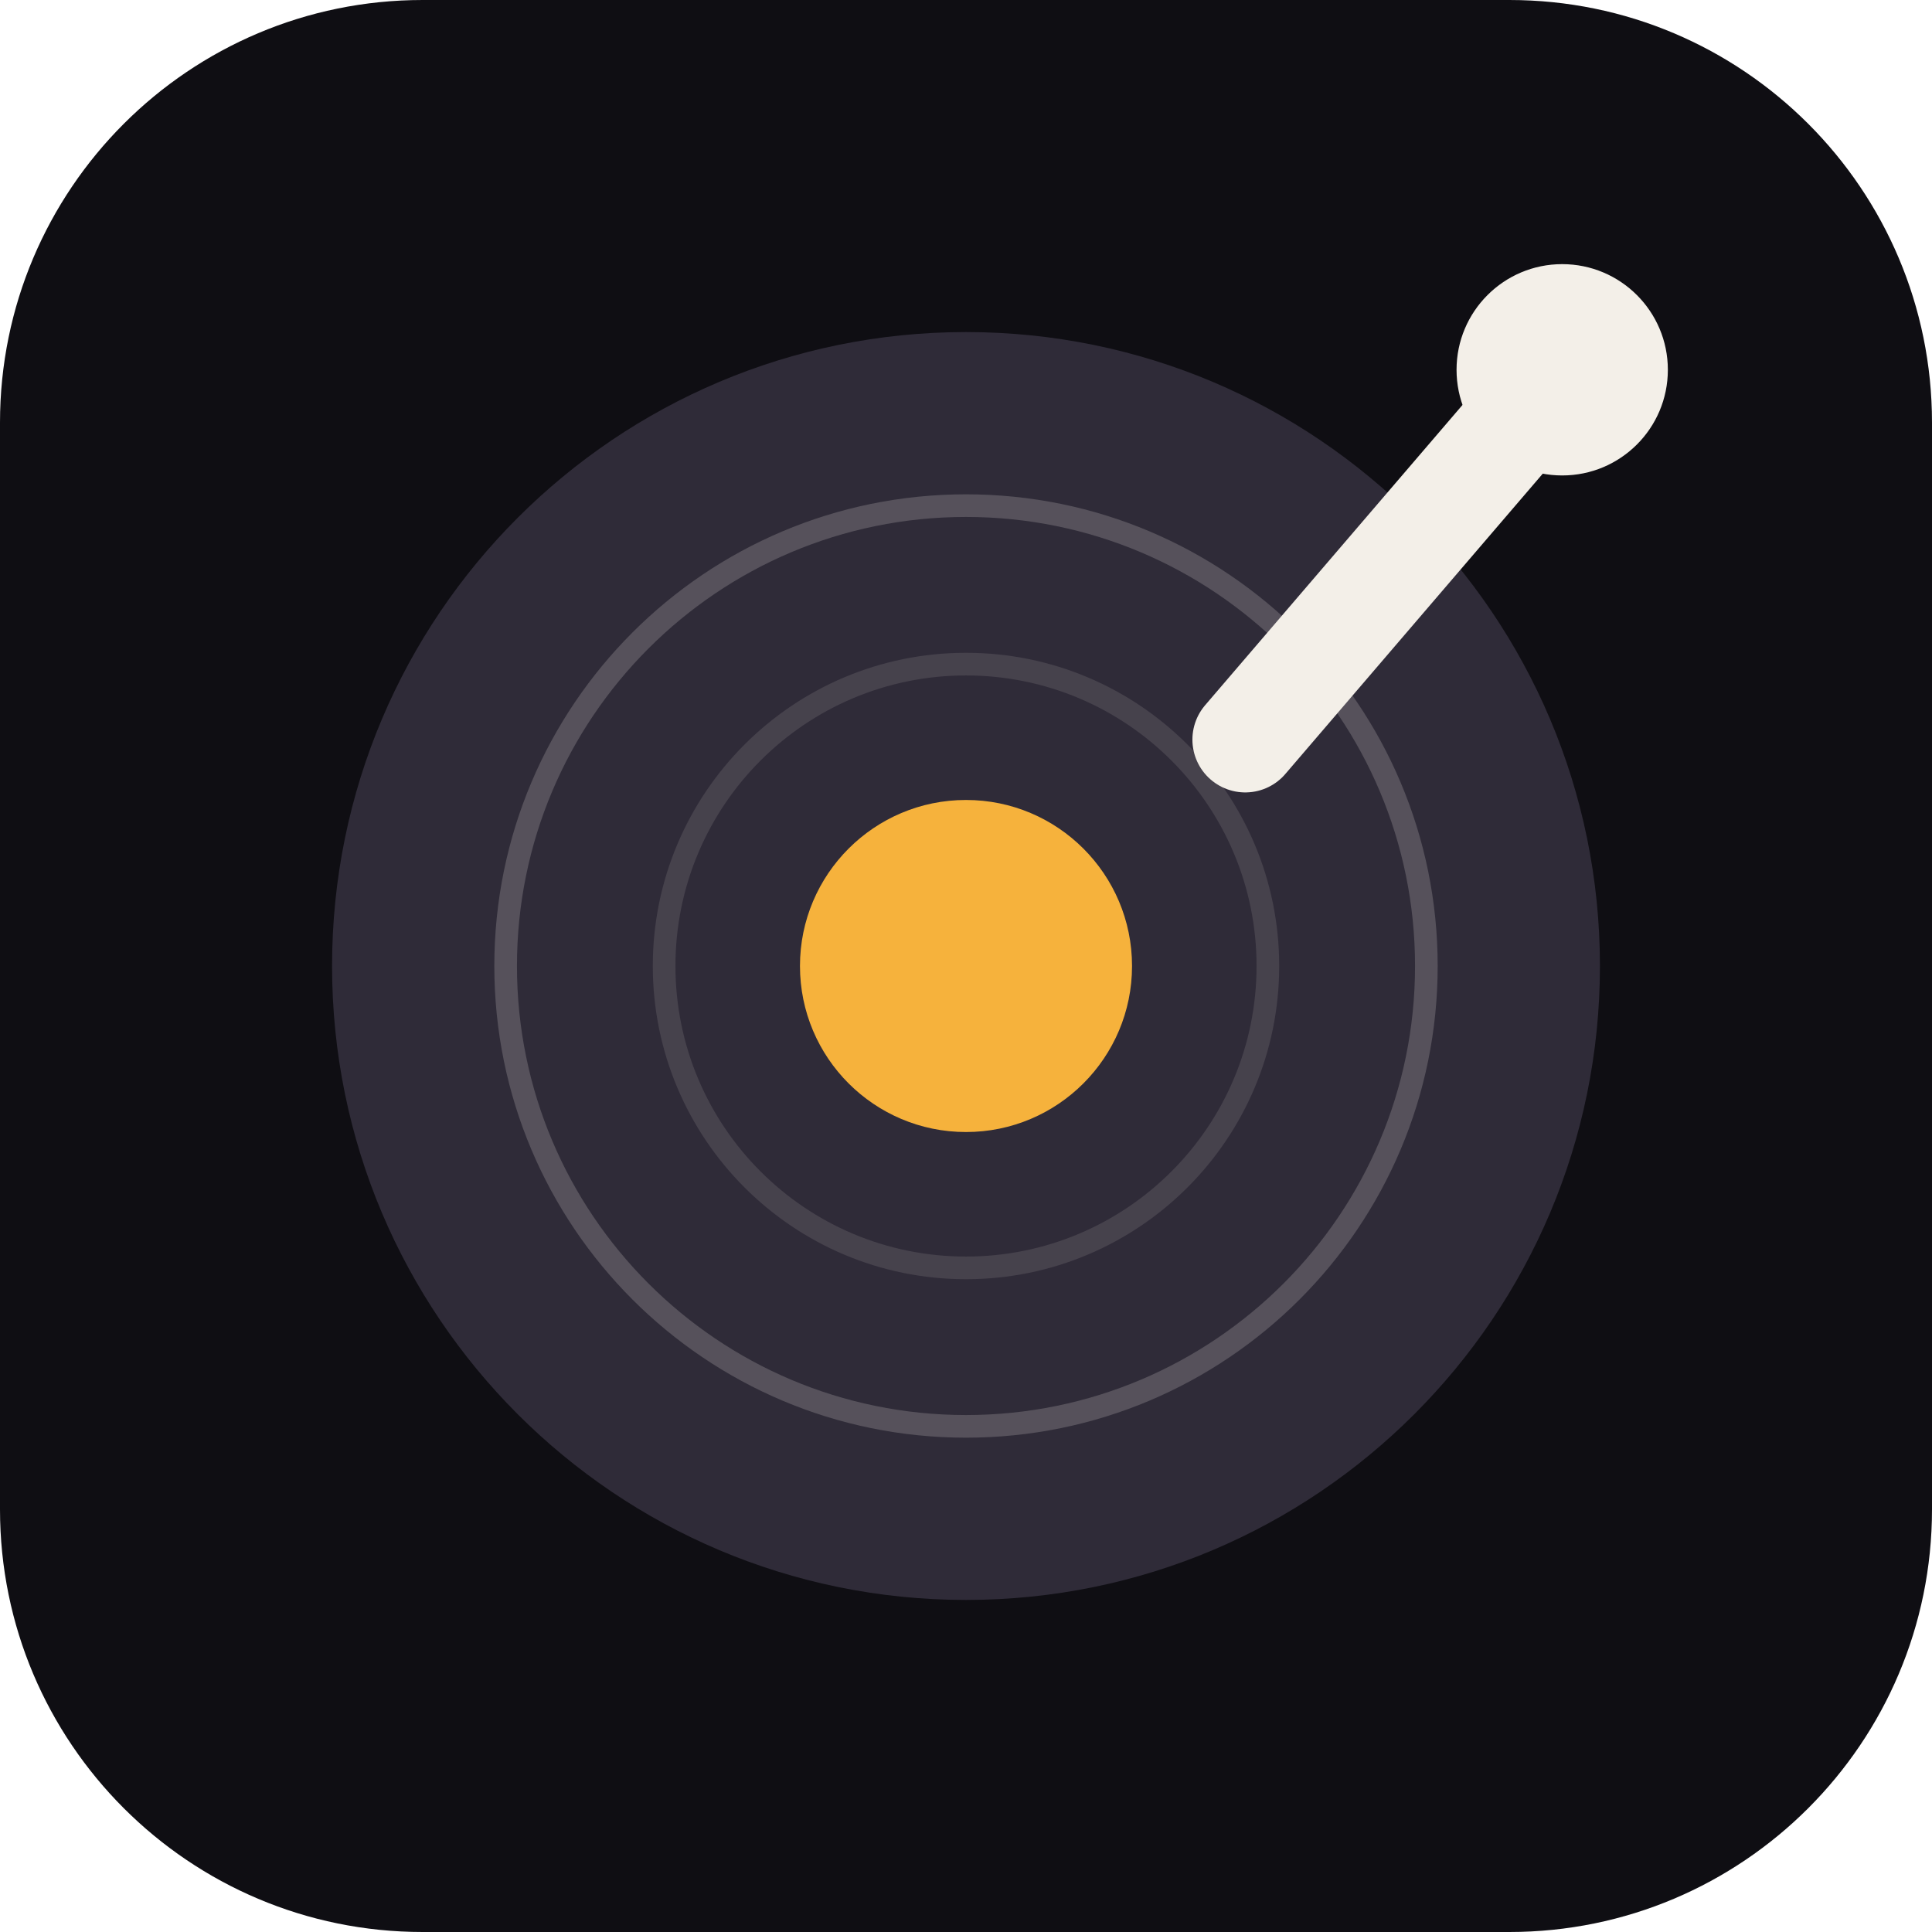
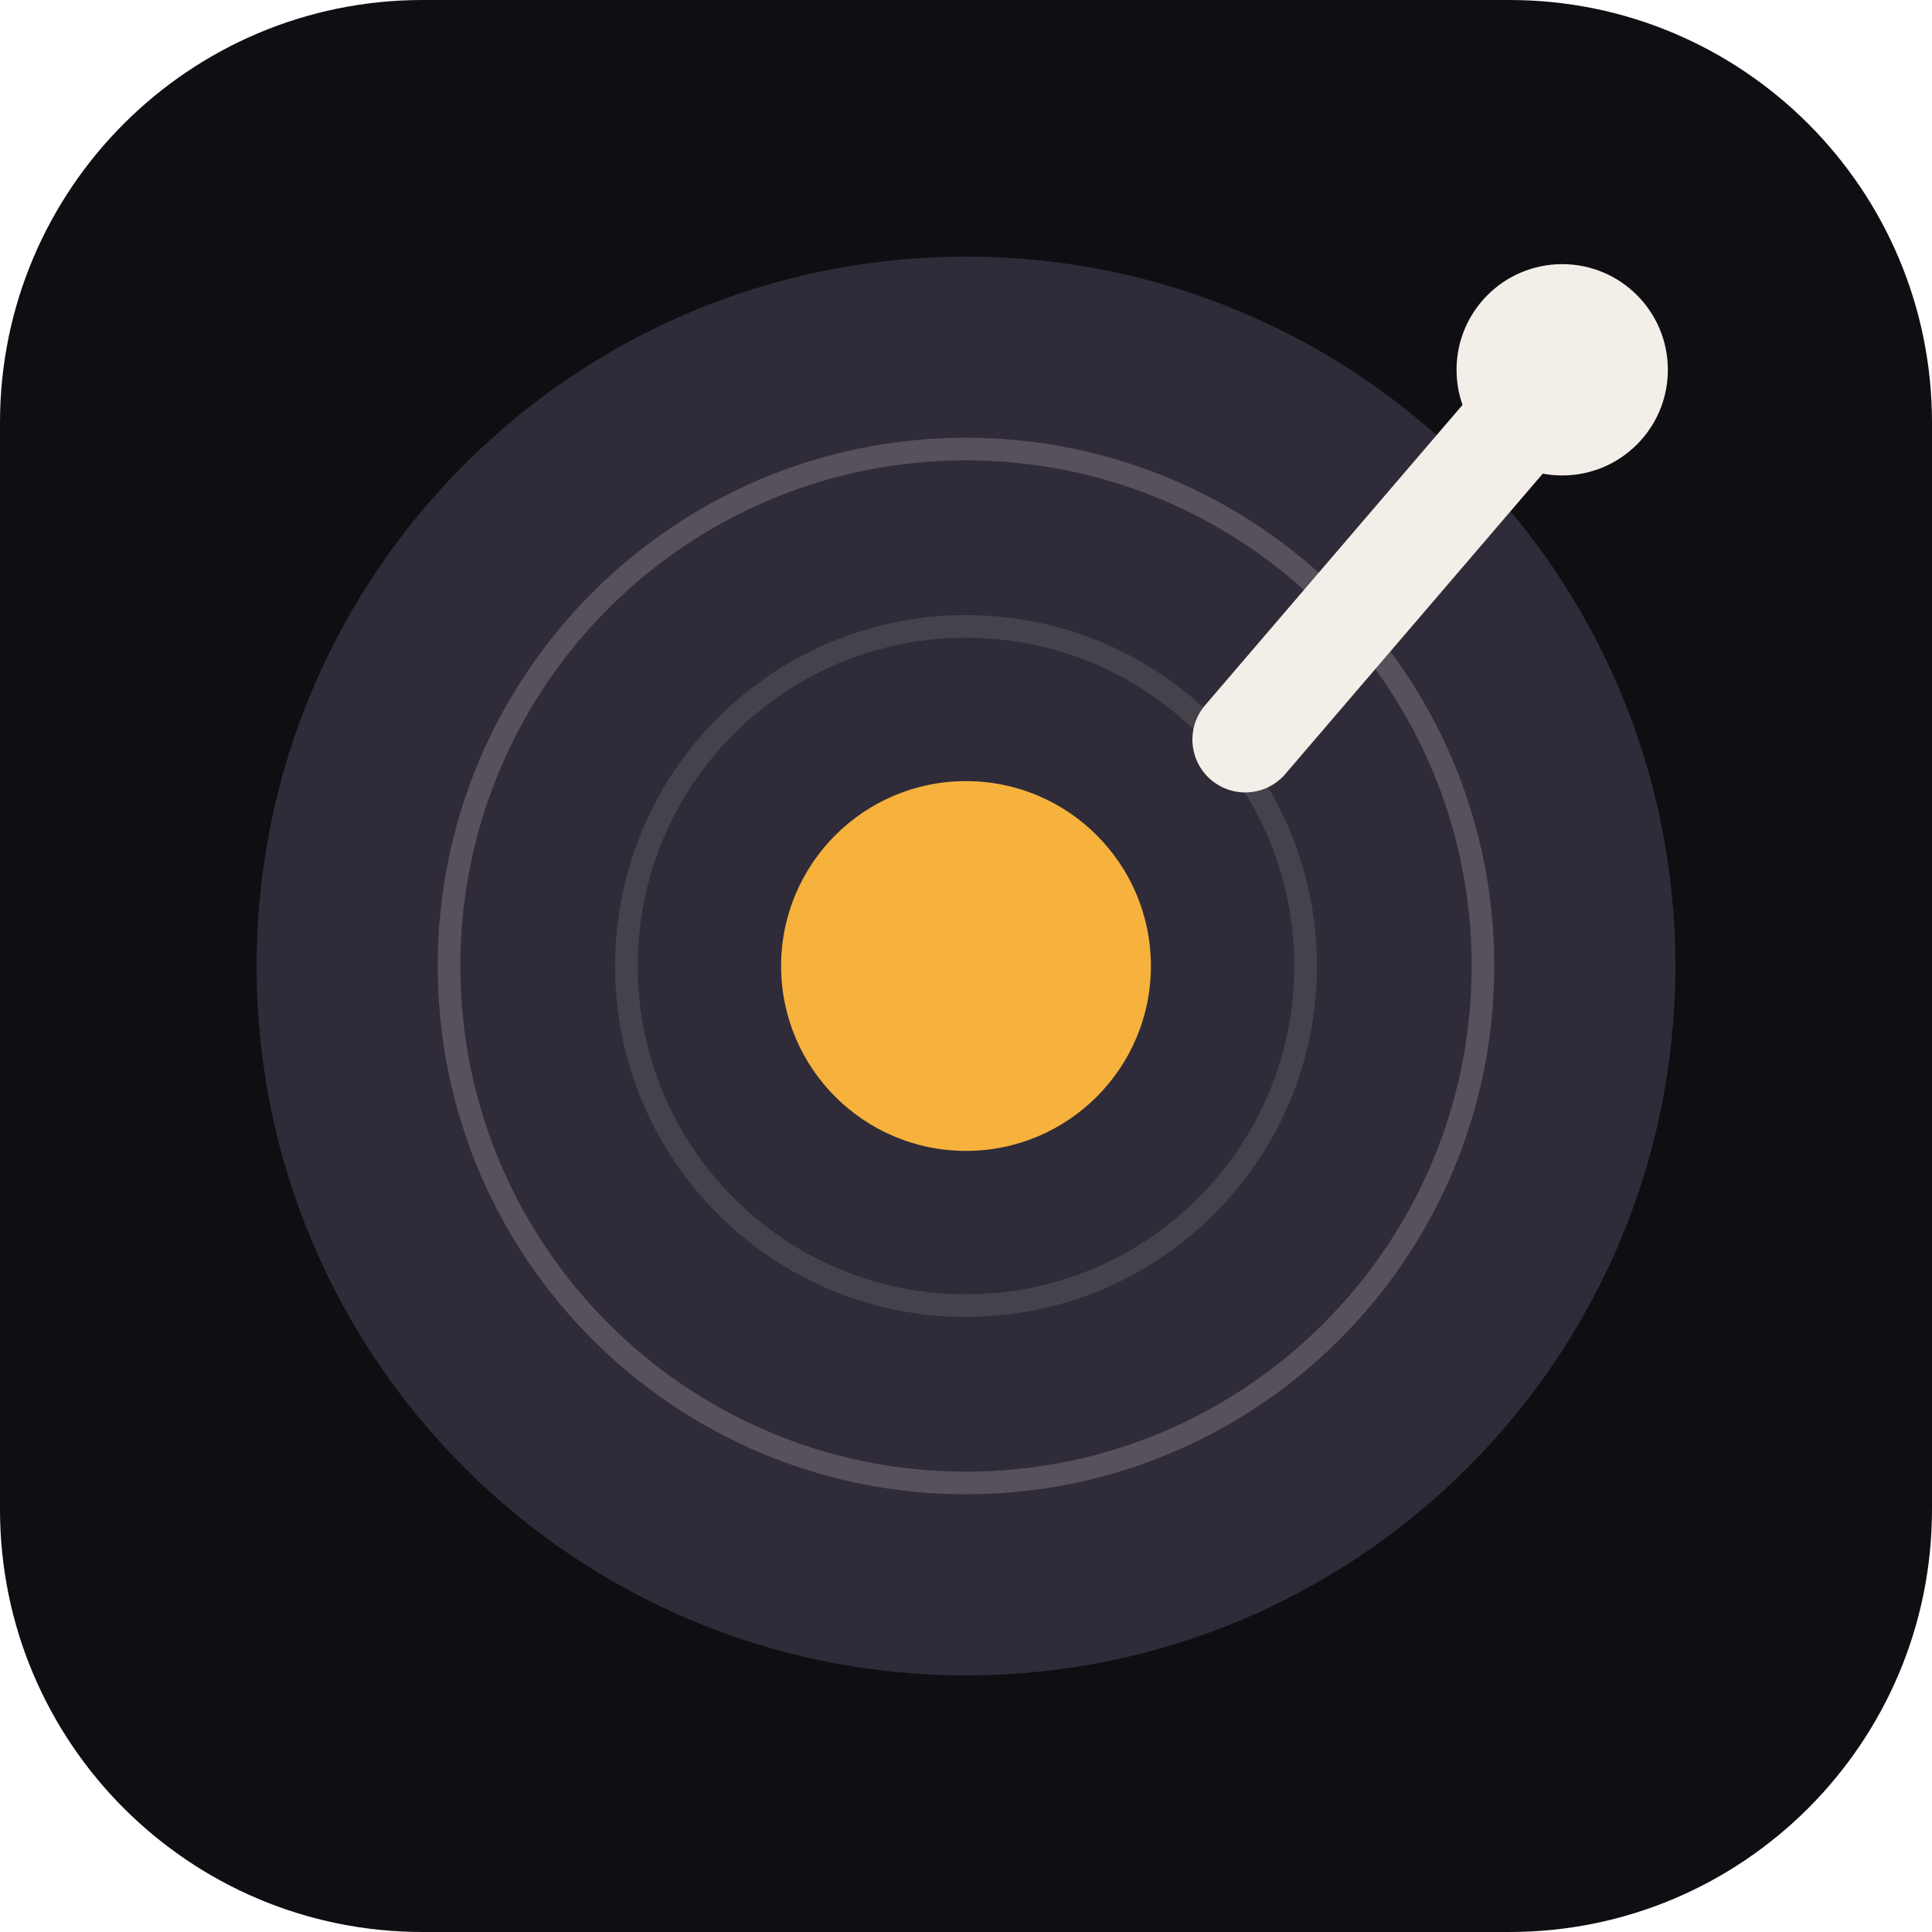
<svg xmlns="http://www.w3.org/2000/svg" viewBox="0 0 512 512">
  <rect width="512" height="512" rx="112" fill="#0F0E13" />
-   <circle cx="256" cy="256" r="168" fill="#2F2B38" />
-   <circle cx="256" cy="256" r="122" fill="none" stroke="#F3EFE8" stroke-opacity=".2" stroke-width="6" />
-   <circle cx="256" cy="256" r="80" fill="none" stroke="#F3EFE8" stroke-opacity=".12" stroke-width="6" />
-   <circle cx="256" cy="256" r="44" fill="#F6B23C" />
+   <circle cx="256" cy="256" r="188" fill="#2F2B38" />
+   <circle cx="256" cy="256" r="137" fill="none" stroke="#F3EFE8" stroke-opacity=".2" stroke-width="6" />
+   <circle cx="256" cy="256" r="90" fill="none" stroke="#F3EFE8" stroke-opacity=".12" stroke-width="6" />
+   <circle cx="256" cy="256" r="49" fill="#F6B23C" />
  <path d="M414 98 330 196" stroke="#F3EFE8" stroke-width="28" stroke-linecap="round" />
  <circle cx="414" cy="98" r="28" fill="#F3EFE8" />
</svg>
